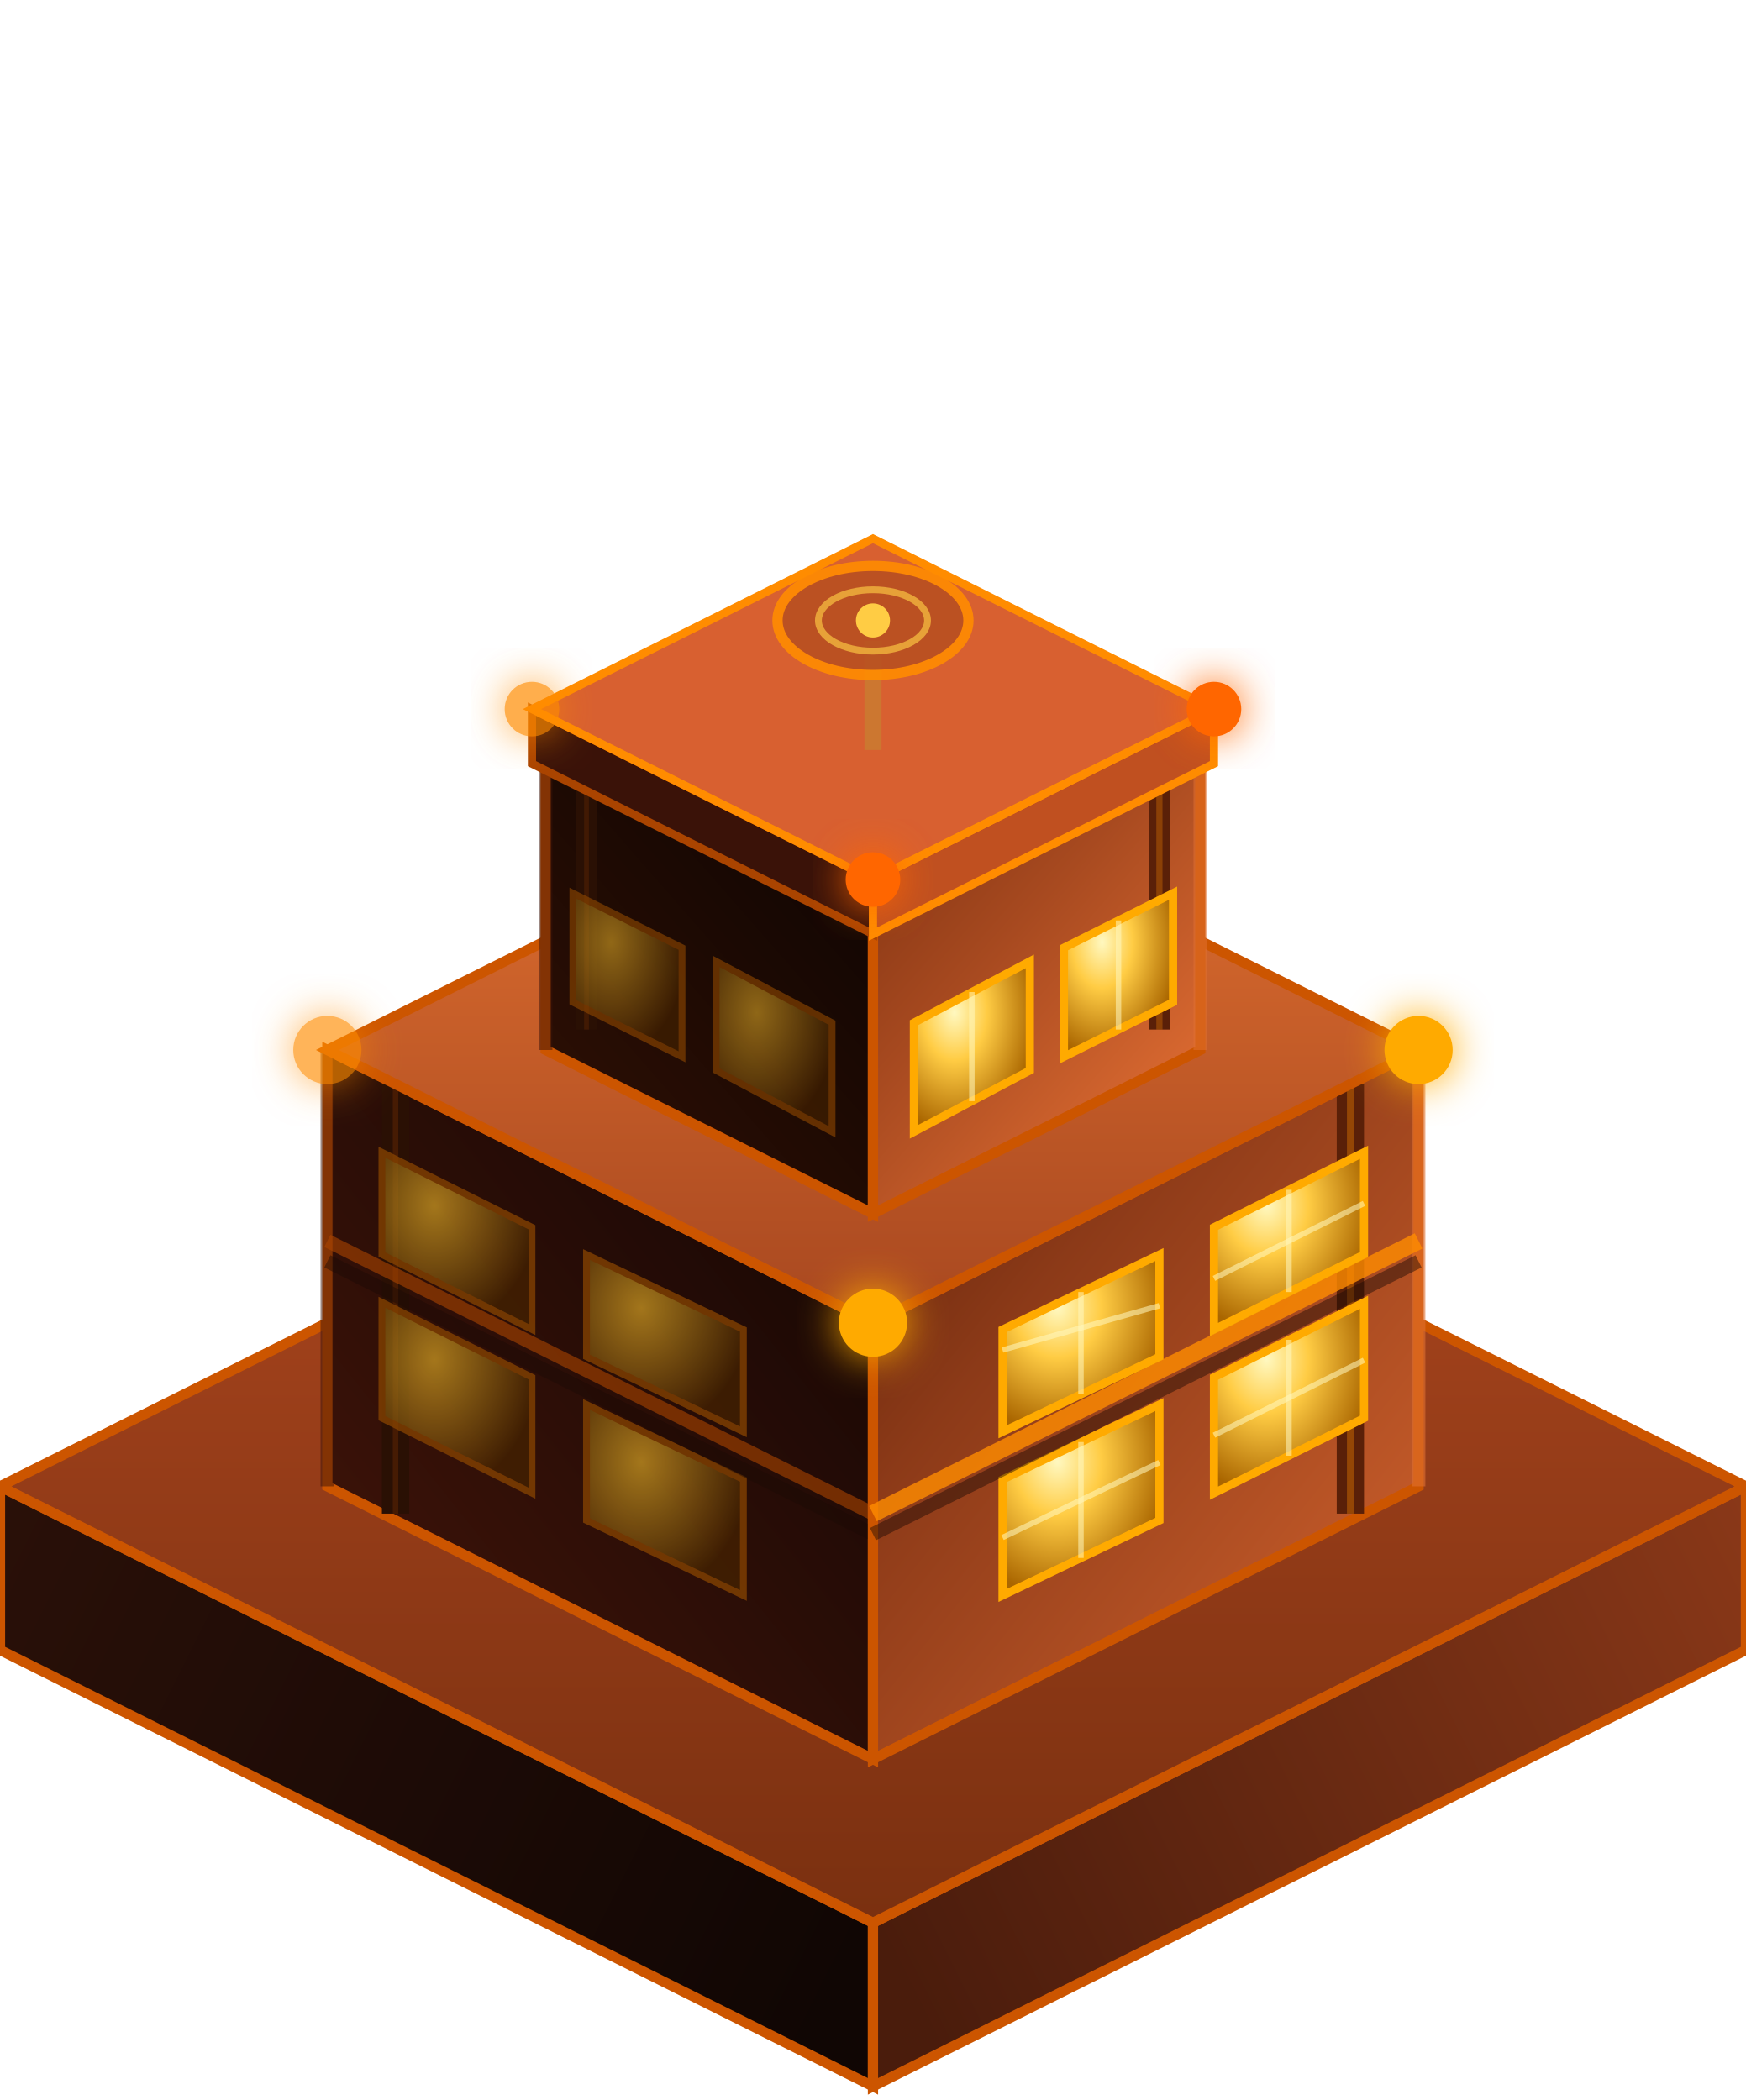
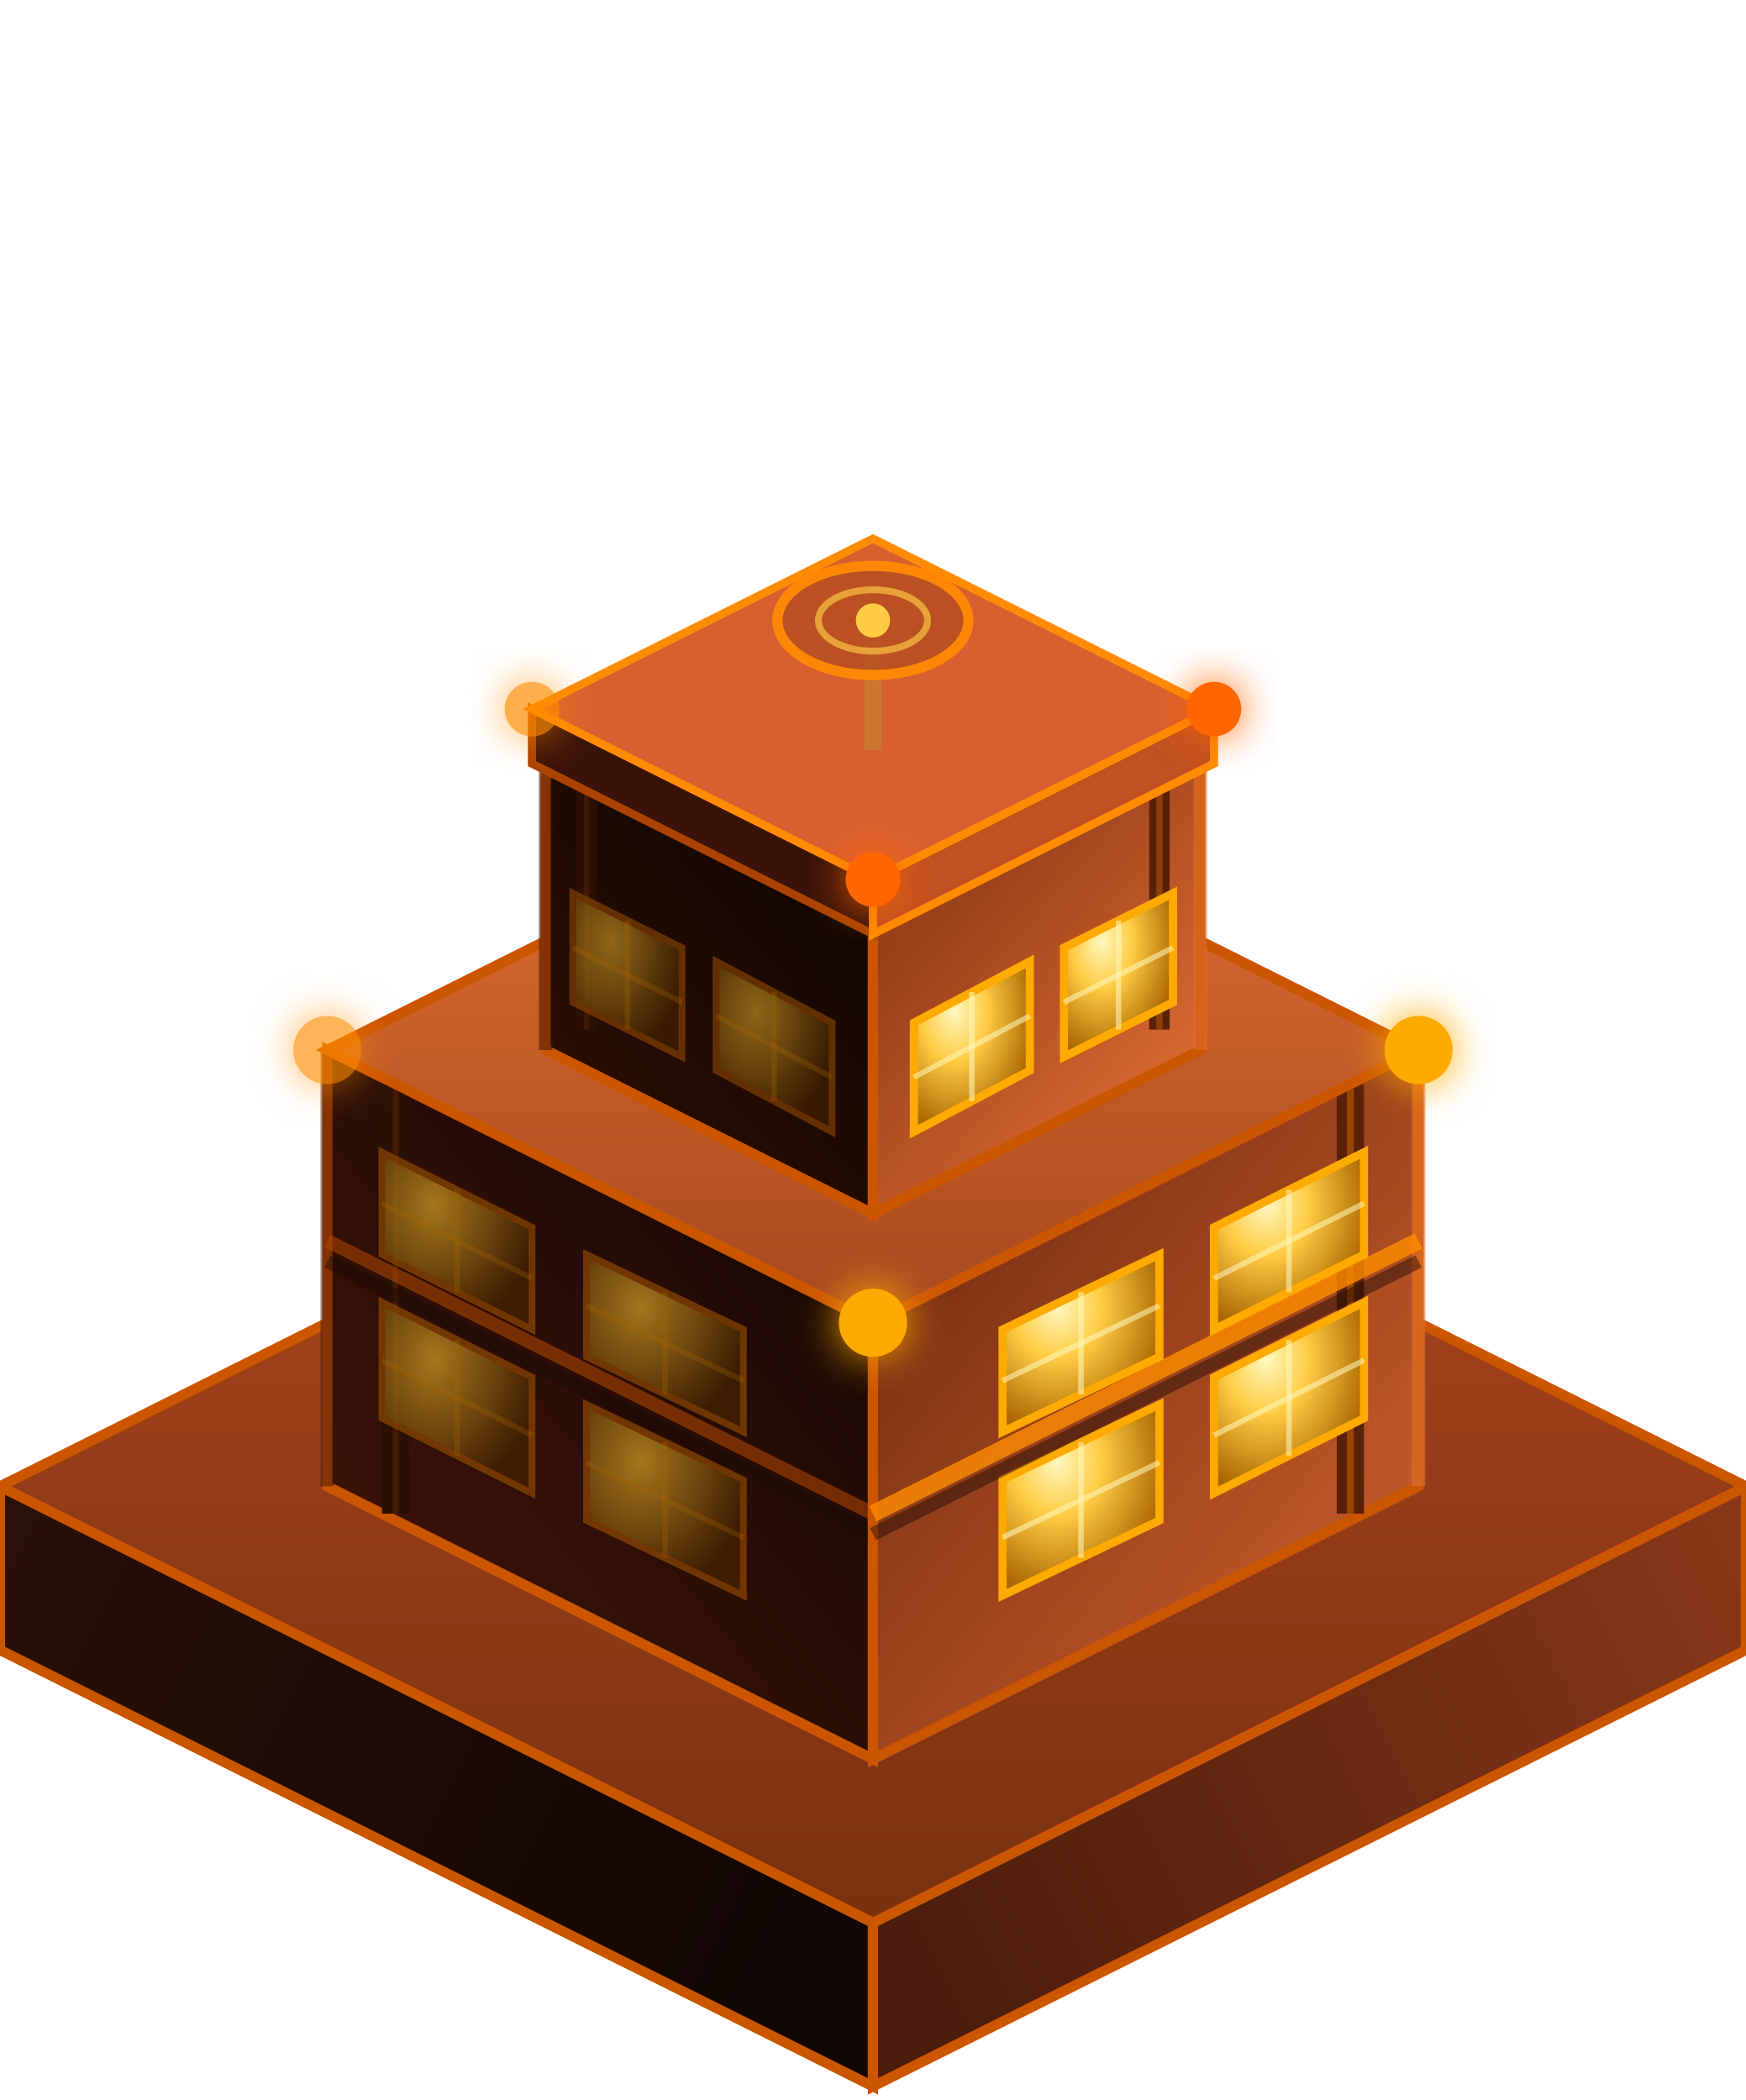
<svg xmlns="http://www.w3.org/2000/svg" viewBox="-128 -178 256 308" width="256" height="308">
  <defs>
    <linearGradient id="fR" gradientUnits="userSpaceOnUse" x1="128" y1="40" x2="0" y2="104">
      <stop offset="0%" stop-color="#8a3818" />
      <stop offset="100%" stop-color="#4a1c0c" />
    </linearGradient>
    <linearGradient id="fL" gradientUnits="userSpaceOnUse" x1="-128" y1="40" x2="0" y2="104">
      <stop offset="0%" stop-color="#2a1008" />
      <stop offset="100%" stop-color="#100604" />
    </linearGradient>
    <linearGradient id="fT" gradientUnits="userSpaceOnUse" x1="0" y1="-24" x2="0" y2="104">
      <stop offset="0%" stop-color="#b04820" />
      <stop offset="100%" stop-color="#7a3010" />
    </linearGradient>
    <linearGradient id="aR" gradientUnits="userSpaceOnUse" x1="80" y1="16" x2="0" y2="-48">
      <stop offset="0%" stop-color="#c05828" />
      <stop offset="60%" stop-color="#8c3a18" />
      <stop offset="100%" stop-color="#5c2008" />
    </linearGradient>
    <linearGradient id="aL" gradientUnits="userSpaceOnUse" x1="-80" y1="16" x2="0" y2="-48">
      <stop offset="0%" stop-color="#3a1208" />
      <stop offset="100%" stop-color="#120604" />
    </linearGradient>
    <linearGradient id="aT" gradientUnits="userSpaceOnUse" x1="0" y1="-88" x2="0" y2="-8">
      <stop offset="0%" stop-color="#e07030" />
      <stop offset="100%" stop-color="#a84820" />
    </linearGradient>
    <linearGradient id="bR" gradientUnits="userSpaceOnUse" x1="48" y1="-64" x2="0" y2="-106">
      <stop offset="0%" stop-color="#d86830" />
      <stop offset="50%" stop-color="#a84a20" />
      <stop offset="100%" stop-color="#7c3010" />
    </linearGradient>
    <linearGradient id="bL" gradientUnits="userSpaceOnUse" x1="-48" y1="-64" x2="0" y2="-106">
      <stop offset="0%" stop-color="#2a0e04" />
      <stop offset="100%" stop-color="#0c0402" />
    </linearGradient>
    <linearGradient id="bT" gradientUnits="userSpaceOnUse" x1="0" y1="-130" x2="0" y2="-82">
      <stop offset="0%" stop-color="#f07840" />
      <stop offset="100%" stop-color="#c05a28" />
    </linearGradient>
    <radialGradient id="winW" cx="35%" cy="30%" r="70%">
      <stop offset="0%" stop-color="#fff8c0" />
      <stop offset="40%" stop-color="#ffcc44" />
      <stop offset="100%" stop-color="#aa6600" />
    </radialGradient>
    <radialGradient id="winD" cx="35%" cy="30%" r="70%">
      <stop offset="0%" stop-color="#cc9922" />
      <stop offset="100%" stop-color="#442200" />
    </radialGradient>
    <filter id="glow" x="-60%" y="-60%" width="220%" height="220%">
      <feGaussianBlur stdDeviation="3" result="blur" />
      <feMerge>
        <feMergeNode in="blur" />
        <feMergeNode in="SourceGraphic" />
      </feMerge>
    </filter>
    <filter id="softglow" x="-80%" y="-80%" width="260%" height="260%">
      <feGaussianBlur stdDeviation="5" result="blur" />
      <feMerge>
        <feMergeNode in="blur" />
        <feMergeNode in="SourceGraphic" />
      </feMerge>
    </filter>
  </defs>
  <polygon points="-128,64 0,128 0,104 -128,40" fill="url(#fL)" stroke="#cc5500" stroke-width="1.5" />
  <polygon points="128,64 0,128 0,104 128,40" fill="url(#fR)" stroke="#cc5500" stroke-width="1.5" />
  <polygon points="0,-24 128,40 0,104 -128,40" fill="url(#fT)" stroke="#cc5500" stroke-width="1.5" />
  <g transform="translate(0, 24)">
    <polygon points="-80,16 0,56 0,-8 -80,-48" fill="url(#aL)" stroke="#cc5500" stroke-width="1.5" />
    <line x1="-80" y1="16" x2="-80" y2="-48" stroke="#3a1208" stroke-width="2" opacity="0.5" />
    <line x1="-70" y1="20" x2="-70" y2="-43" stroke="#2a1004" stroke-width="4" />
    <line x1="-70" y1="20" x2="-70" y2="-43" stroke="#aa4400" stroke-width="0.8" opacity="0.22" />
    <polygon points="-72,6 -50,17 -50,0 -72,-11" fill="url(#winD)" stroke="#884400" stroke-width="1" opacity="0.75" />
+     <line x1="-61" y1="-5.5" x2="-61" y2="11.5" stroke="#aa6600" stroke-width="0.8" opacity="0.28" />
+     <line x1="-72" y1="-2.5" x2="-50" y2="8.5" stroke="#aa6600" stroke-width="0.8" opacity="0.28" />
    <polygon points="-42,21 -19,32 -19,15 -42,4" fill="url(#winD)" stroke="#884400" stroke-width="1" opacity="0.75" />
+     <line x1="-30.5" y1="9.5" x2="-30.5" y2="26.5" stroke="#aa6600" stroke-width="0.8" opacity="0.28" />
+     <line x1="-42" y1="12.5" x2="-19" y2="23.5" stroke="#aa6600" stroke-width="0.8" opacity="0.28" />
    <line x1="-80" y1="-20" x2="0" y2="20" stroke="#aa4400" stroke-width="2" opacity="0.6" />
    <line x1="-80" y1="-17" x2="0" y2="23" stroke="#1a0804" stroke-width="2" opacity="0.45" />
    <polygon points="-72,-18 -50,-7 -50,-22 -72,-33" fill="url(#winD)" stroke="#884400" stroke-width="1" opacity="0.75" />
+     <line x1="-61" y1="-27.5" x2="-61" y2="-12.5" stroke="#aa6600" stroke-width="0.8" opacity="0.28" />
+     <line x1="-72" y1="-25.5" x2="-50" y2="-14.5" stroke="#aa6600" stroke-width="0.8" opacity="0.28" />
    <polygon points="-42,-3 -19,8 -19,-7 -42,-18" fill="url(#winD)" stroke="#884400" stroke-width="1" opacity="0.75" />
+     <line x1="-30.5" y1="-12.5" x2="-30.5" y2="2.5" stroke="#aa6600" stroke-width="0.8" opacity="0.28" />
+     <line x1="-42" y1="-10.5" x2="-19" y2="0.5" stroke="#aa6600" stroke-width="0.8" opacity="0.28" />
    <polygon points="80,16 0,56 0,-8 80,-48" fill="url(#aR)" stroke="#cc5500" stroke-width="1.5" />
    <line x1="80" y1="16" x2="80" y2="-48" stroke="#e07030" stroke-width="2" opacity="0.6" />
    <line x1="70" y1="20" x2="70" y2="-43" stroke="#5a2008" stroke-width="4" />
    <line x1="70" y1="20" x2="70" y2="-43" stroke="#ff8c00" stroke-width="1" opacity="0.35" />
    <polygon points="72,6 50,17 50,0 72,-11" fill="url(#winW)" stroke="#ffaa00" stroke-width="1.2" />
    <line x1="61" y1="11.5" x2="61" y2="-5.5" stroke="#fff8c0" stroke-width="0.8" opacity="0.55" />
    <line x1="72" y1="-2.5" x2="50" y2="8.5" stroke="#fff8c0" stroke-width="0.8" opacity="0.55" />
    <polygon points="42,21 19,32 19,15 42,4" fill="url(#winW)" stroke="#ffaa00" stroke-width="1.2" />
    <line x1="30.5" y1="26.5" x2="30.5" y2="9.5" stroke="#fff8c0" stroke-width="0.8" opacity="0.55" />
    <line x1="42" y1="12.5" x2="19" y2="23.5" stroke="#fff8c0" stroke-width="0.8" opacity="0.55" />
    <line x1="80" y1="-20" x2="0" y2="20" stroke="#ff8c00" stroke-width="2.5" opacity="0.8" />
    <line x1="80" y1="-17" x2="0" y2="23" stroke="#1a0804" stroke-width="2" opacity="0.45" />
    <polygon points="72,-18 50,-7 50,-22 72,-33" fill="url(#winW)" stroke="#ffaa00" stroke-width="1.2" />
    <line x1="61" y1="-12.5" x2="61" y2="-27.5" stroke="#fff8c0" stroke-width="0.8" opacity="0.55" />
    <line x1="72" y1="-25.5" x2="50" y2="-14.5" stroke="#fff8c0" stroke-width="0.8" opacity="0.55" />
    <polygon points="42,-3 19,8 19,-7 42,-18" fill="url(#winW)" stroke="#ffaa00" stroke-width="1.2" />
    <line x1="30.5" y1="2.5" x2="30.5" y2="-12.5" stroke="#fff8c0" stroke-width="0.8" opacity="0.55" />
-     <line x1="42" y1="-10.5" x2="19" y2="-4" stroke="#fff8c0" stroke-width="0.8" opacity="0.55" />
+     <line x1="42" y1="-10.5" x2="19" y2="0.5" stroke="#fff8c0" stroke-width="0.8" opacity="0.55" />
    <polygon points="0,-88 80,-48 0,-8 -80,-48" fill="url(#aT)" stroke="#cc5500" stroke-width="1.5" />
    <circle cx="80" cy="-48" r="5" fill="#ffaa00" filter="url(#glow)" />
    <circle cx="-80" cy="-48" r="5" fill="#ff8c00" filter="url(#glow)" opacity="0.65" />
    <circle cx="0" cy="-8" r="5" fill="#ffaa00" filter="url(#glow)" />
  </g>
  <g transform="translate(0, 40)">
    <polygon points="-48,-64 0,-40 0,-82 -48,-106" fill="url(#bL)" stroke="#cc5500" stroke-width="1.5" />
    <line x1="-48" y1="-64" x2="-48" y2="-106" stroke="#3a1208" stroke-width="2" opacity="0.5" />
    <line x1="-42" y1="-67" x2="-42" y2="-103" stroke="#2a1004" stroke-width="3" />
    <line x1="-42" y1="-67" x2="-42" y2="-103" stroke="#aa4400" stroke-width="0.7" opacity="0.18" />
    <polygon points="-44,-71 -28,-63 -28,-79 -44,-87" fill="url(#winD)" stroke="#884400" stroke-width="1" opacity="0.65" />
+     <line x1="-36" y1="-83" x2="-36" y2="-67" stroke="#aa6600" stroke-width="0.8" opacity="0.28" />
+     <line x1="-44" y1="-79" x2="-28" y2="-71" stroke="#aa6600" stroke-width="0.8" opacity="0.28" />
    <polygon points="-23,-61 -6,-52 -6,-68 -23,-77" fill="url(#winD)" stroke="#884400" stroke-width="1" opacity="0.65" />
+     <line x1="-14.5" y1="-72.5" x2="-14.5" y2="-56.5" stroke="#aa6600" stroke-width="0.8" opacity="0.28" />
+     <line x1="-23" y1="-69" x2="-6" y2="-60" stroke="#aa6600" stroke-width="0.8" opacity="0.28" />
    <polygon points="48,-64 0,-40 0,-82 48,-106" fill="url(#bR)" stroke="#cc5500" stroke-width="1.5" />
    <line x1="48" y1="-64" x2="48" y2="-106" stroke="#e07030" stroke-width="2" opacity="0.55" />
    <line x1="42" y1="-67" x2="42" y2="-103" stroke="#5a2008" stroke-width="3" />
    <line x1="42" y1="-67" x2="42" y2="-103" stroke="#ff8c00" stroke-width="0.9" opacity="0.3" />
    <polygon points="44,-71 28,-63 28,-79 44,-87" fill="url(#winW)" stroke="#ffaa00" stroke-width="1.2" />
    <line x1="36" y1="-67" x2="36" y2="-83" stroke="#fff8c0" stroke-width="0.8" opacity="0.55" />
+     <line x1="44" y1="-79" x2="28" y2="-71" stroke="#fff8c0" stroke-width="0.8" opacity="0.55" />
    <polygon points="23,-61 6,-52 6,-68 23,-77" fill="url(#winW)" stroke="#ffaa00" stroke-width="1.2" />
    <line x1="14.5" y1="-56.5" x2="14.5" y2="-72.5" stroke="#fff8c0" stroke-width="0.8" opacity="0.55" />
+     <line x1="23" y1="-69" x2="6" y2="-60" stroke="#fff8c0" stroke-width="0.8" opacity="0.55" />
    <polygon points="0,-130 48,-106 0,-82 -48,-106" fill="url(#bT)" stroke="#cc5500" stroke-width="1.5" />
  </g>
  <g transform="translate(0, 39)">
    <polygon points="-50,-105 0,-80 0,-88 -50,-113" fill="#3a1208" stroke="#aa4400" stroke-width="1.2" />
    <polygon points="50,-105 0,-80 0,-88 50,-113" fill="#c05020" stroke="#ff8c00" stroke-width="1.2" />
    <polygon points="0,-138 50,-113 0,-88 -50,-113" fill="#d86030" stroke="#ff8c00" stroke-width="1.2" />
    <circle cx="50" cy="-113" r="4" fill="#ff6600" filter="url(#glow)" />
    <circle cx="-50" cy="-113" r="4" fill="#ff8c00" filter="url(#glow)" opacity="0.7" />
    <circle cx="0" cy="-88" r="4" fill="#ff6600" filter="url(#glow)" />
    <g transform="translate(0, 25)">
      <line x1="0" y1="-132" x2="0" y2="-148" stroke="#cc7730" stroke-width="2.5" />
      <ellipse cx="0" cy="-151" rx="14" ry="8" fill="#b85020" stroke="#ff8c00" stroke-width="1.5" opacity="0.9" />
      <ellipse cx="0" cy="-151" rx="8" ry="4.5" fill="none" stroke="#ffcc44" stroke-width="1" opacity="0.65" />
      <circle cx="0" cy="-151" r="2.5" fill="#ffcc44" />
    </g>
  </g>
</svg>
